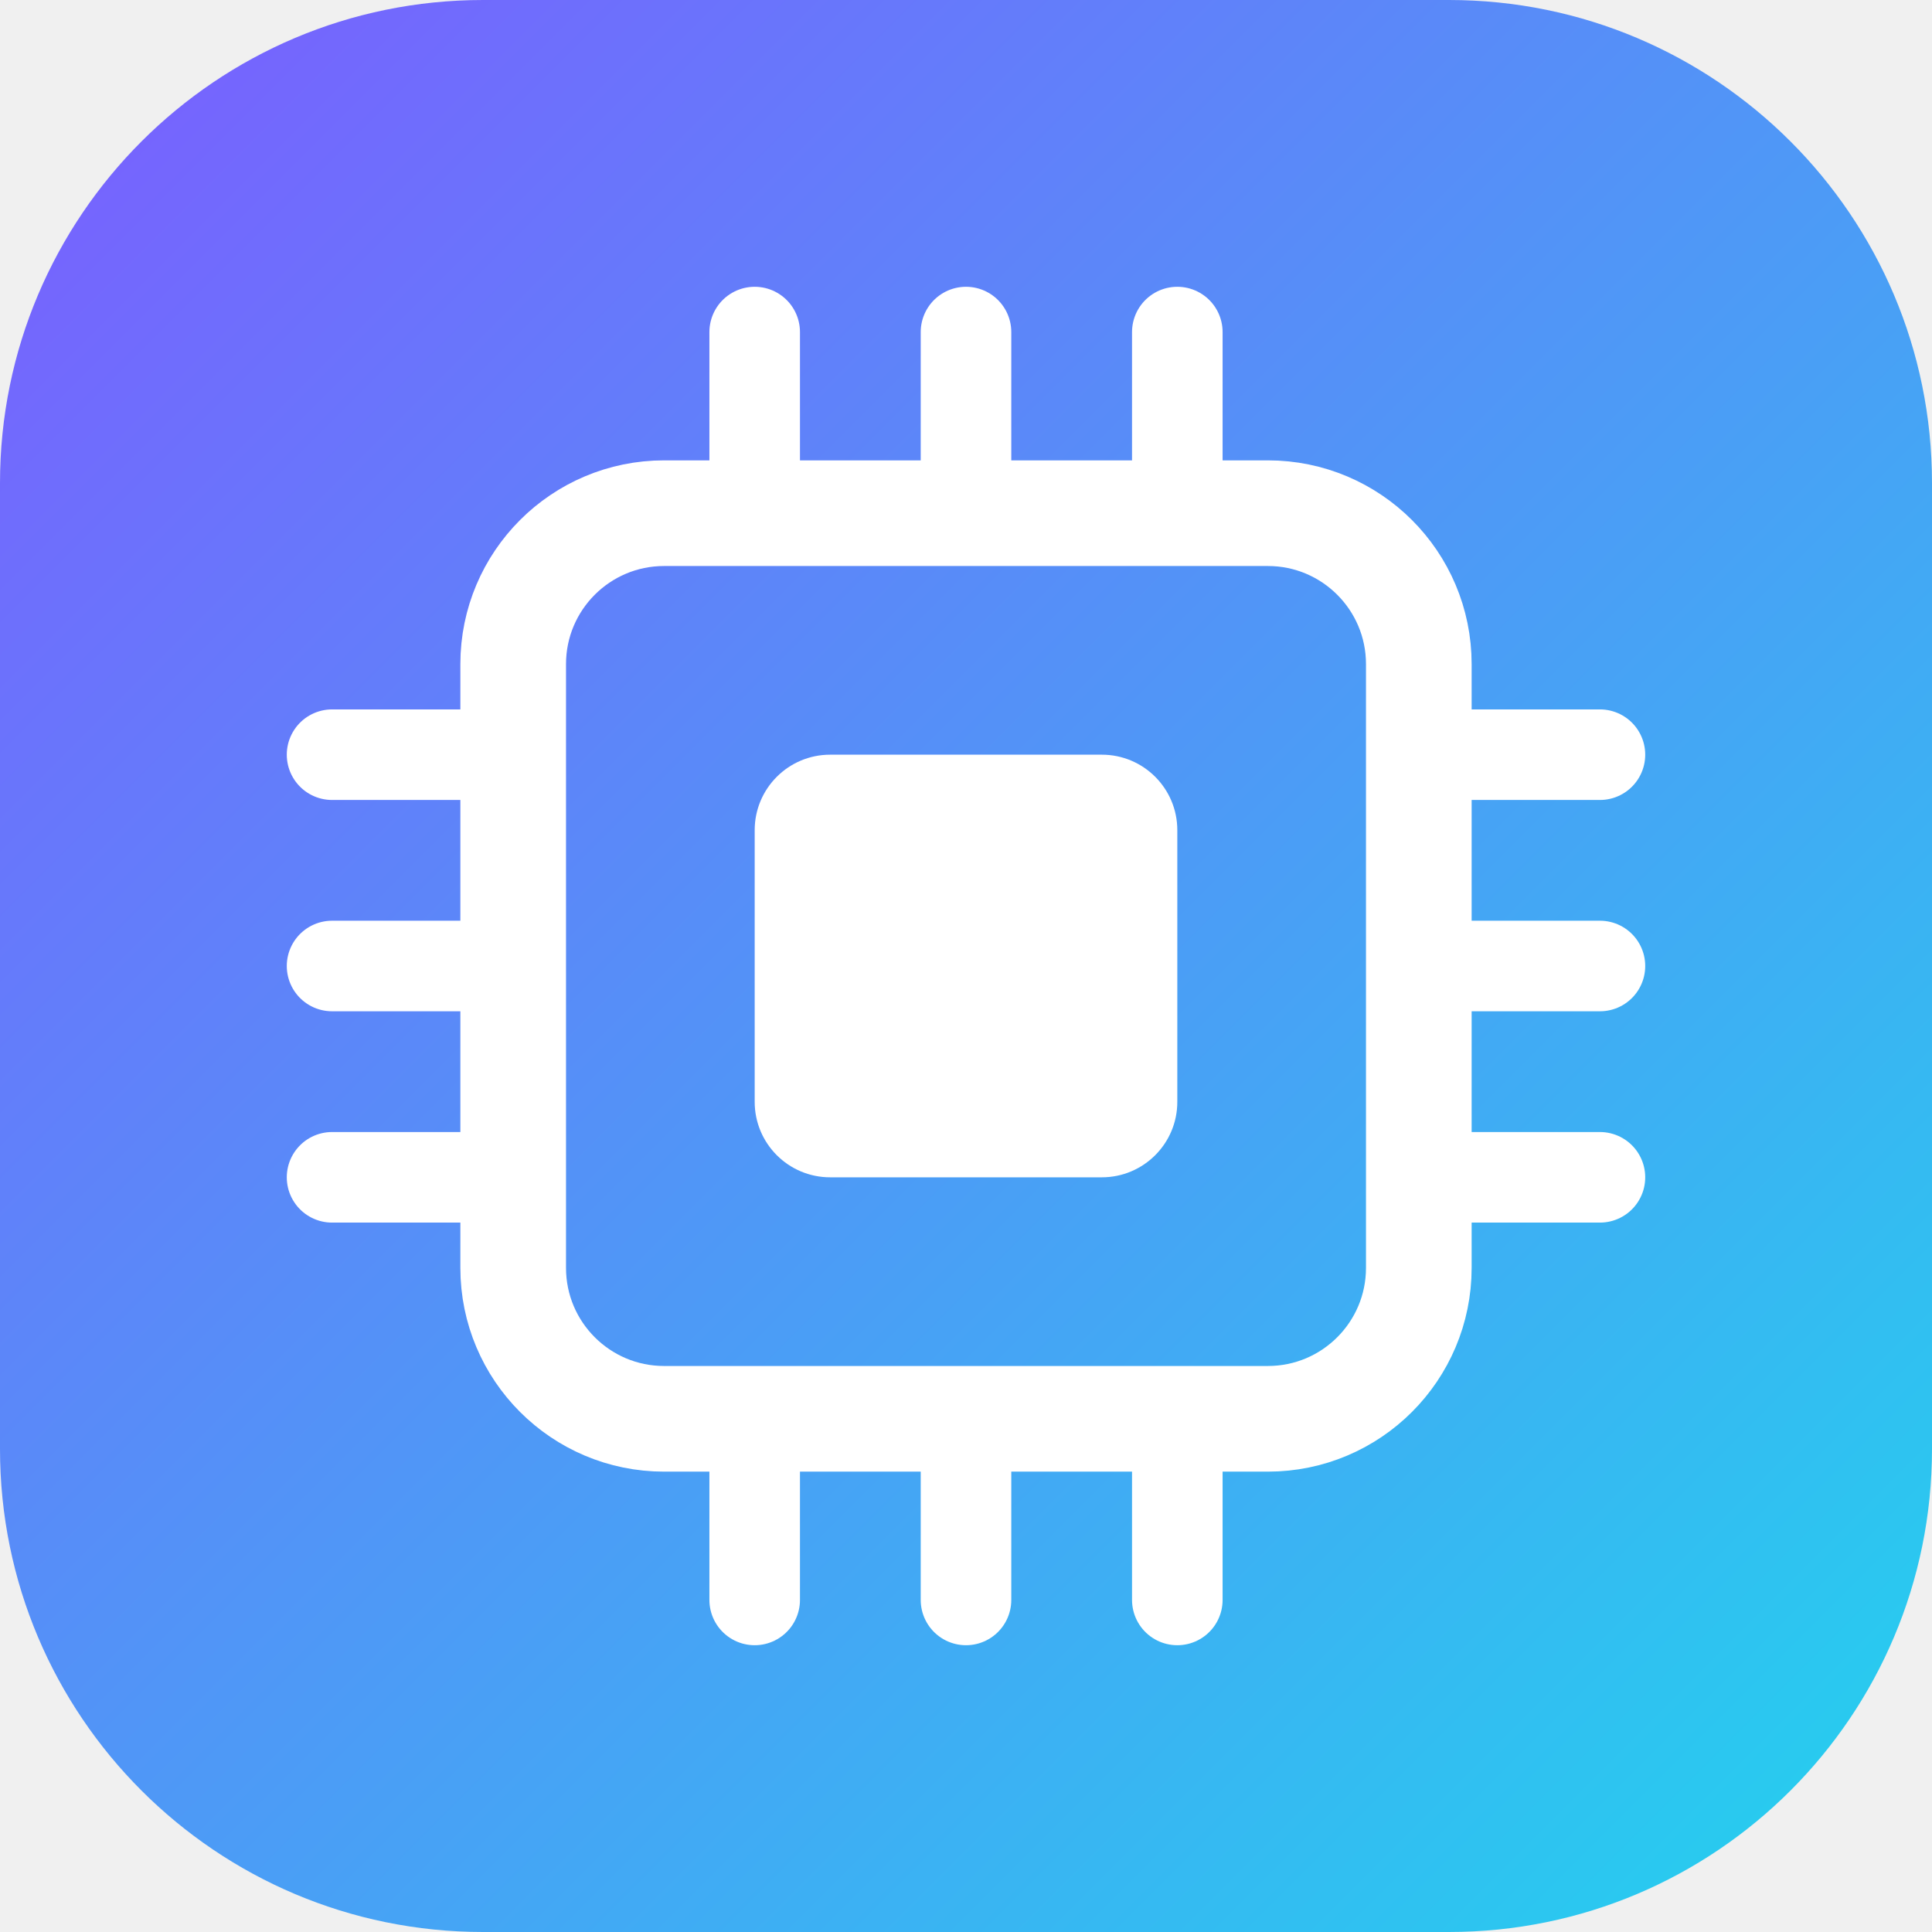
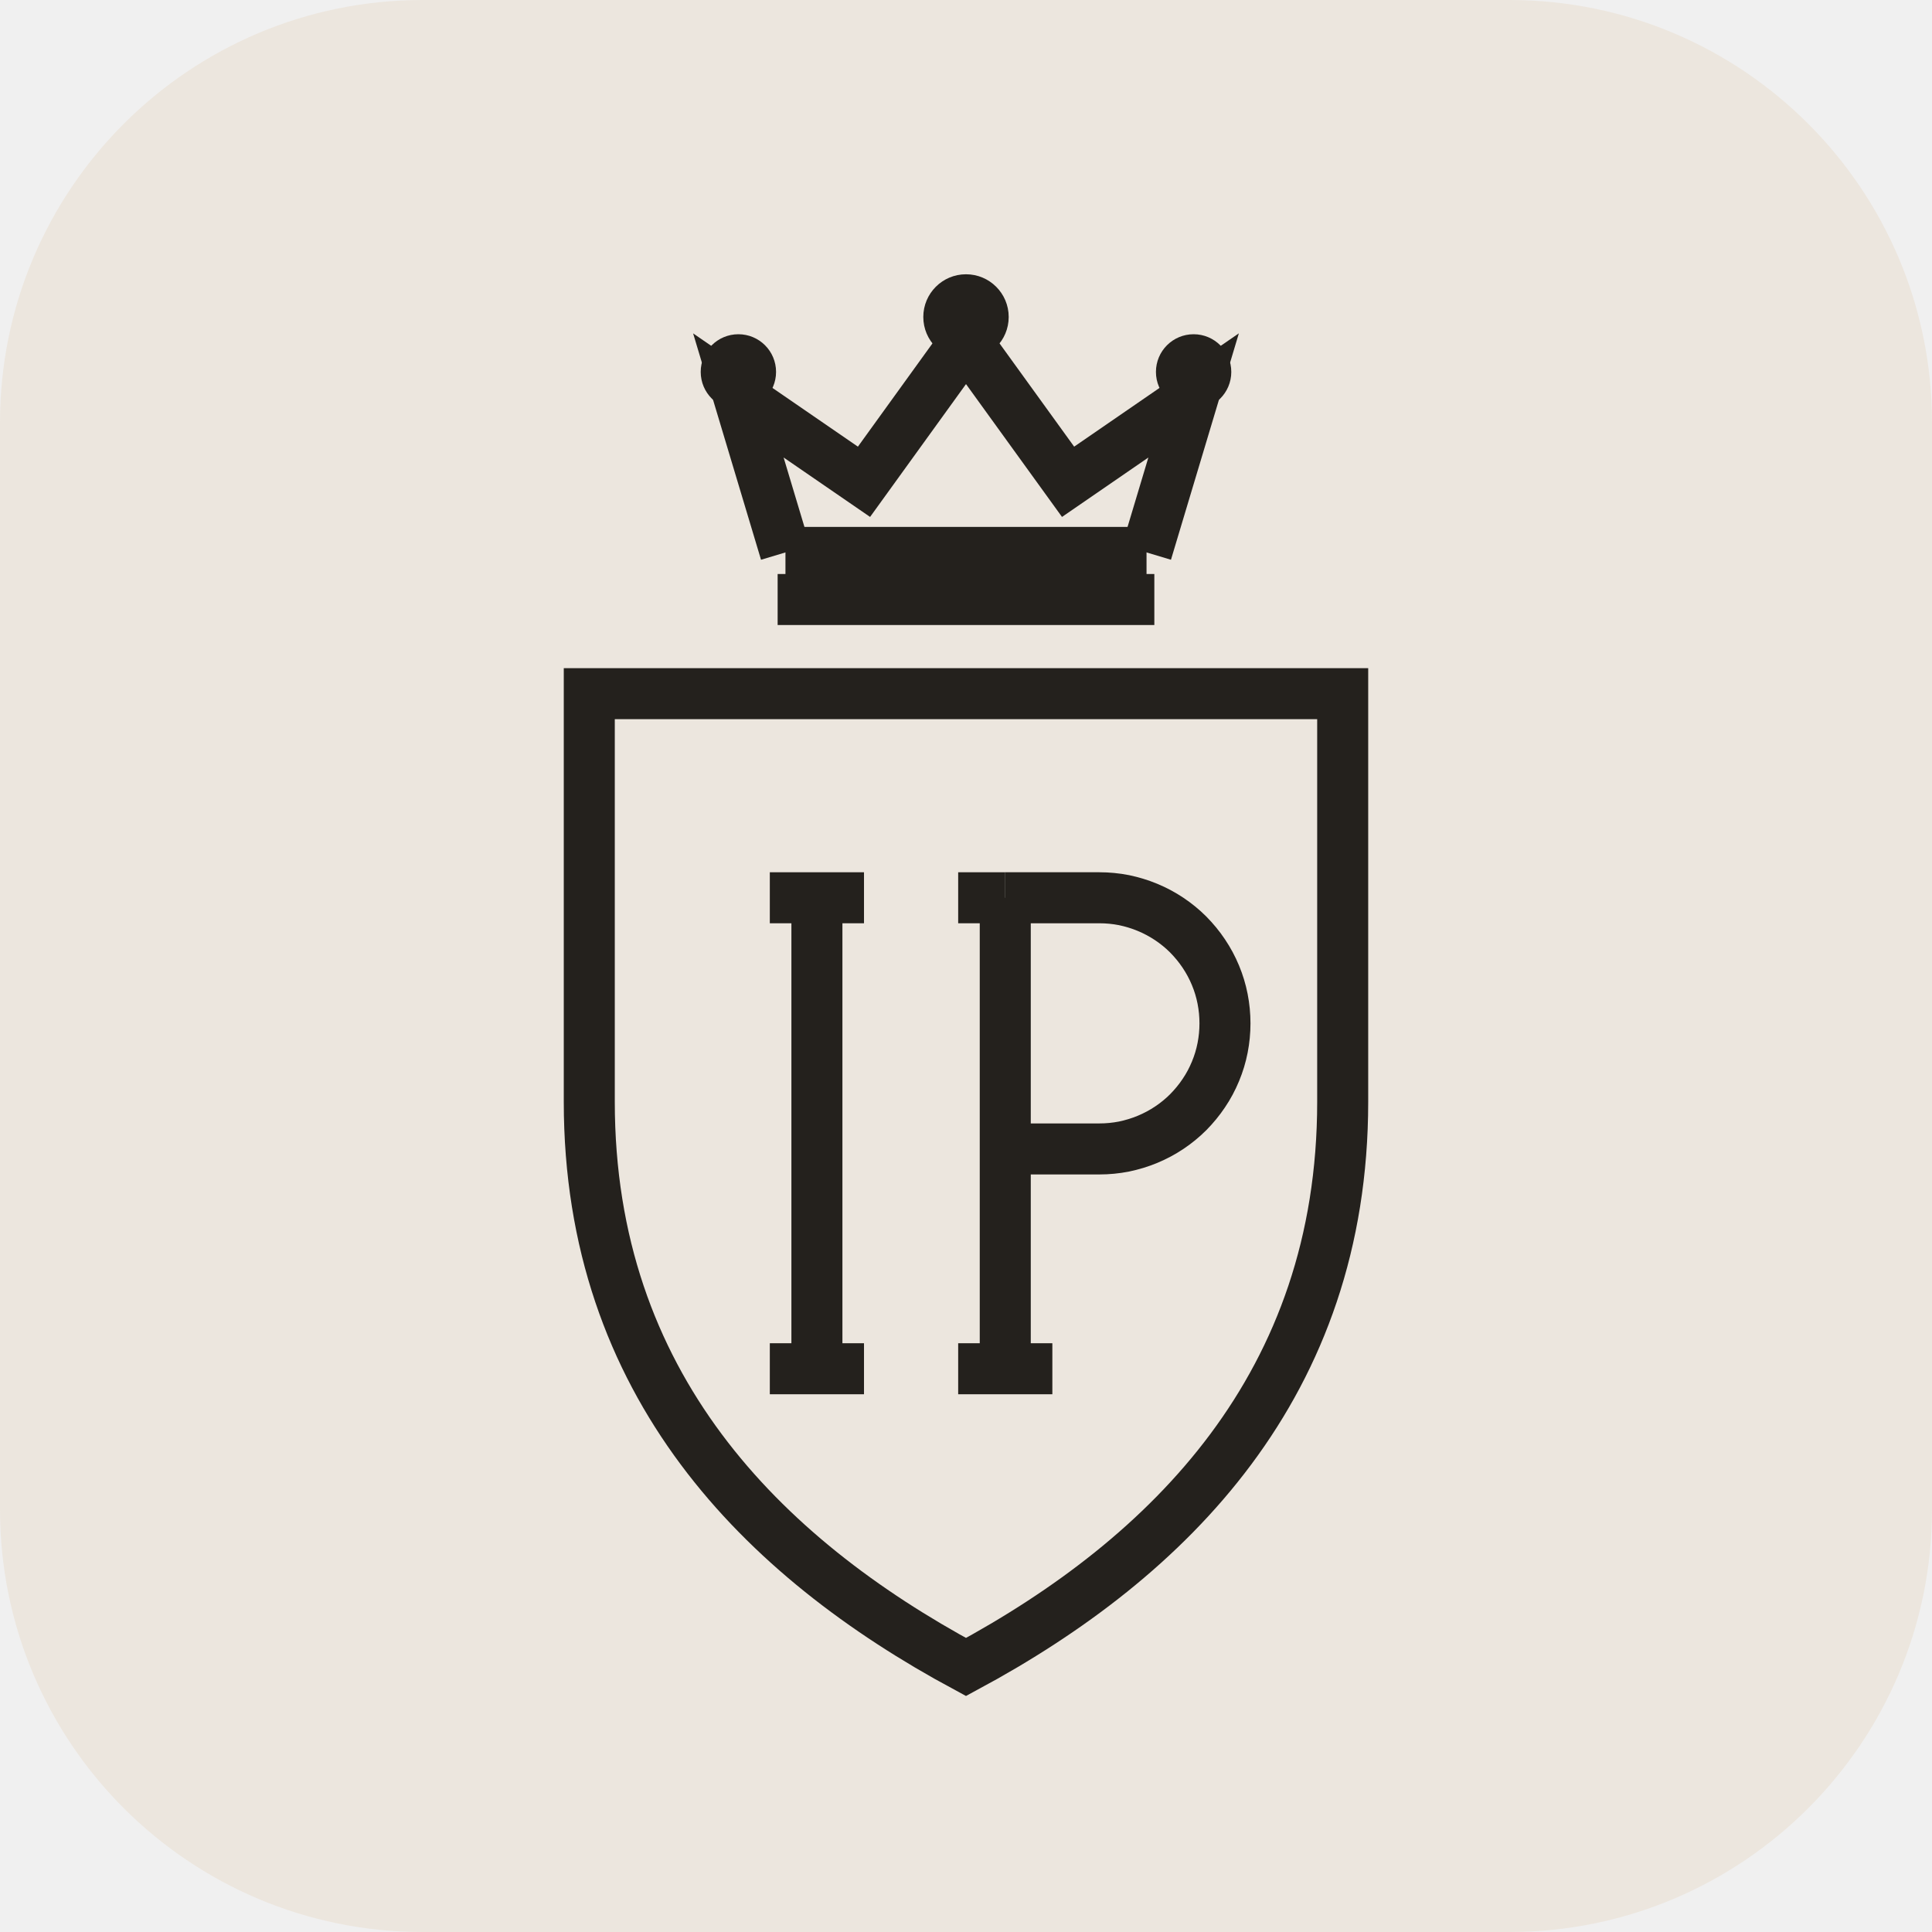
<svg xmlns="http://www.w3.org/2000/svg" viewBox="0 0 64 64">
-   <defs>
-     <linearGradient id="g" x1="0" y1="0" x2="1" y2="1">
-       <stop offset="0" stop-color="#7c5cff" />
-       <stop offset="1" stop-color="#22d3ee" />
-     </linearGradient>
-   </defs>
-   <rect width="64" height="64" rx="16" fill="url(#g)" />
-   <rect x="17" y="17" width="30" height="30" rx="5" fill="none" stroke="#fff" stroke-width="3.5" />
-   <rect x="25" y="25" width="14" height="14" rx="2.5" fill="#fff" />
-   <g stroke="#fff" stroke-width="3" stroke-linecap="round">
-     <path d="M25 11v6M32 11v6M39 11v6M25 47v6M32 47v6M39 47v6M11 25h6M11 32h6M11 39h6M47 25h6M47 32h6M47 39h6" />
+   <rect width="64" height="64" rx="14" fill="#ece6de" />
+   <g transform="translate(32 32.6) scale(0.26) translate(-100 -95)">
+     <g fill="none" stroke="#24211d" stroke-width="6.5" stroke-linecap="butt" stroke-linejoin="miter">
+       <path d="M 76.001 45.999 L 123.996 45.999 M 76.997 39.999 L 123.001 39.999" />
+       <path d="M 76.997 39.999 L 70.997 19.997 L 87.004 31 L 99.999 13.002 L 113.006 31 L 129 19.997 L 123.001 39.999" />
+       <path d="M 52.003 57.997 L 147.994 57.997 L 147.994 110.001 C 147.994 145.997 126 168.003 99.999 182.006 C 73.997 168.003 52.003 145.997 52.003 110.001 Z M 52.003 57.997" />
+       <g transform="translate(-3.000 0)">
+         <path d="M 84.005 83.999 L 84.005 144.006 M 78.005 83.999 L 90.004 83.999 M 78.005 144.006 L 90.004 144.006" />
+         <path d="M 108.002 83.999 L 108.002 144.006 M 102.003 144.006 L 114.002 144.006 M 102.003 83.999 L 108.002 83.999" />
+         <path d="M 108.002 83.999 L 120.001 83.999 C 121.047 83.999 122.093 84.1 123.127 84.301 C 124.148 84.516 125.156 84.818 126.127 85.222 C 127.097 85.625 128.017 86.116 128.887 86.696 C 129.756 87.276 130.576 87.944 131.319 88.688 C 132.05 89.431 132.718 90.238 133.298 91.108 C 133.891 91.99 134.382 92.91 134.785 93.88 C 135.189 94.851 135.491 95.847 135.693 96.88 C 135.895 97.914 135.995 98.947 135.995 100.006 C 135.995 101.052 135.895 102.085 135.693 103.119 C 135.491 104.152 135.189 105.148 134.785 106.119 C 134.382 107.089 133.891 108.022 133.298 108.891 C 132.718 109.761 132.05 110.568 131.319 111.311 C 130.576 112.055 129.756 112.723 128.887 113.303 C 128.017 113.883 127.097 114.374 126.127 114.777 C 125.156 115.181 124.148 115.483 123.127 115.697 C 122.093 115.899 121.047 116 120.001 116 L 108.002 116" />
+       </g>
+     </g>
+     <g fill="#24211d">
+       <circle cx="71.00" cy="17.00" r="4.80" />
+       <circle cx="100.00" cy="10.00" r="5.44" />
+       <circle cx="129.00" cy="17.00" r="4.80" />
+     </g>
  </g>
</svg>
